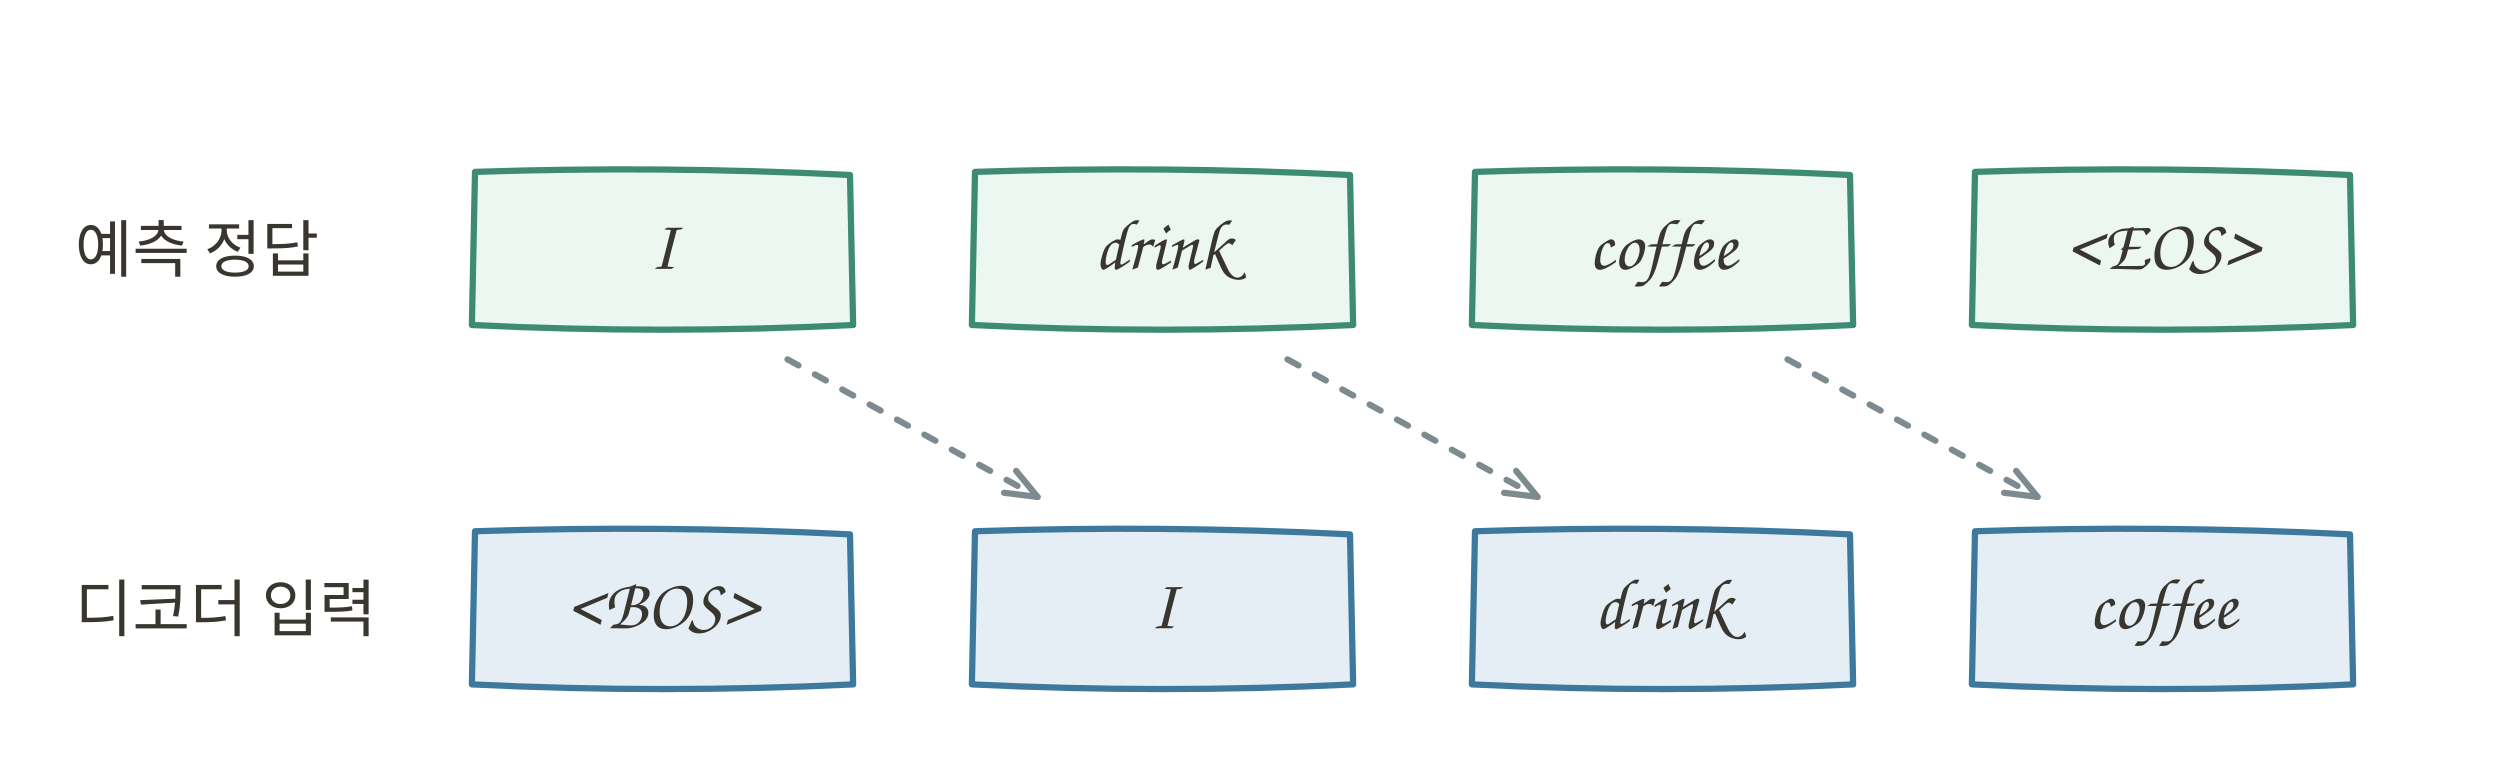
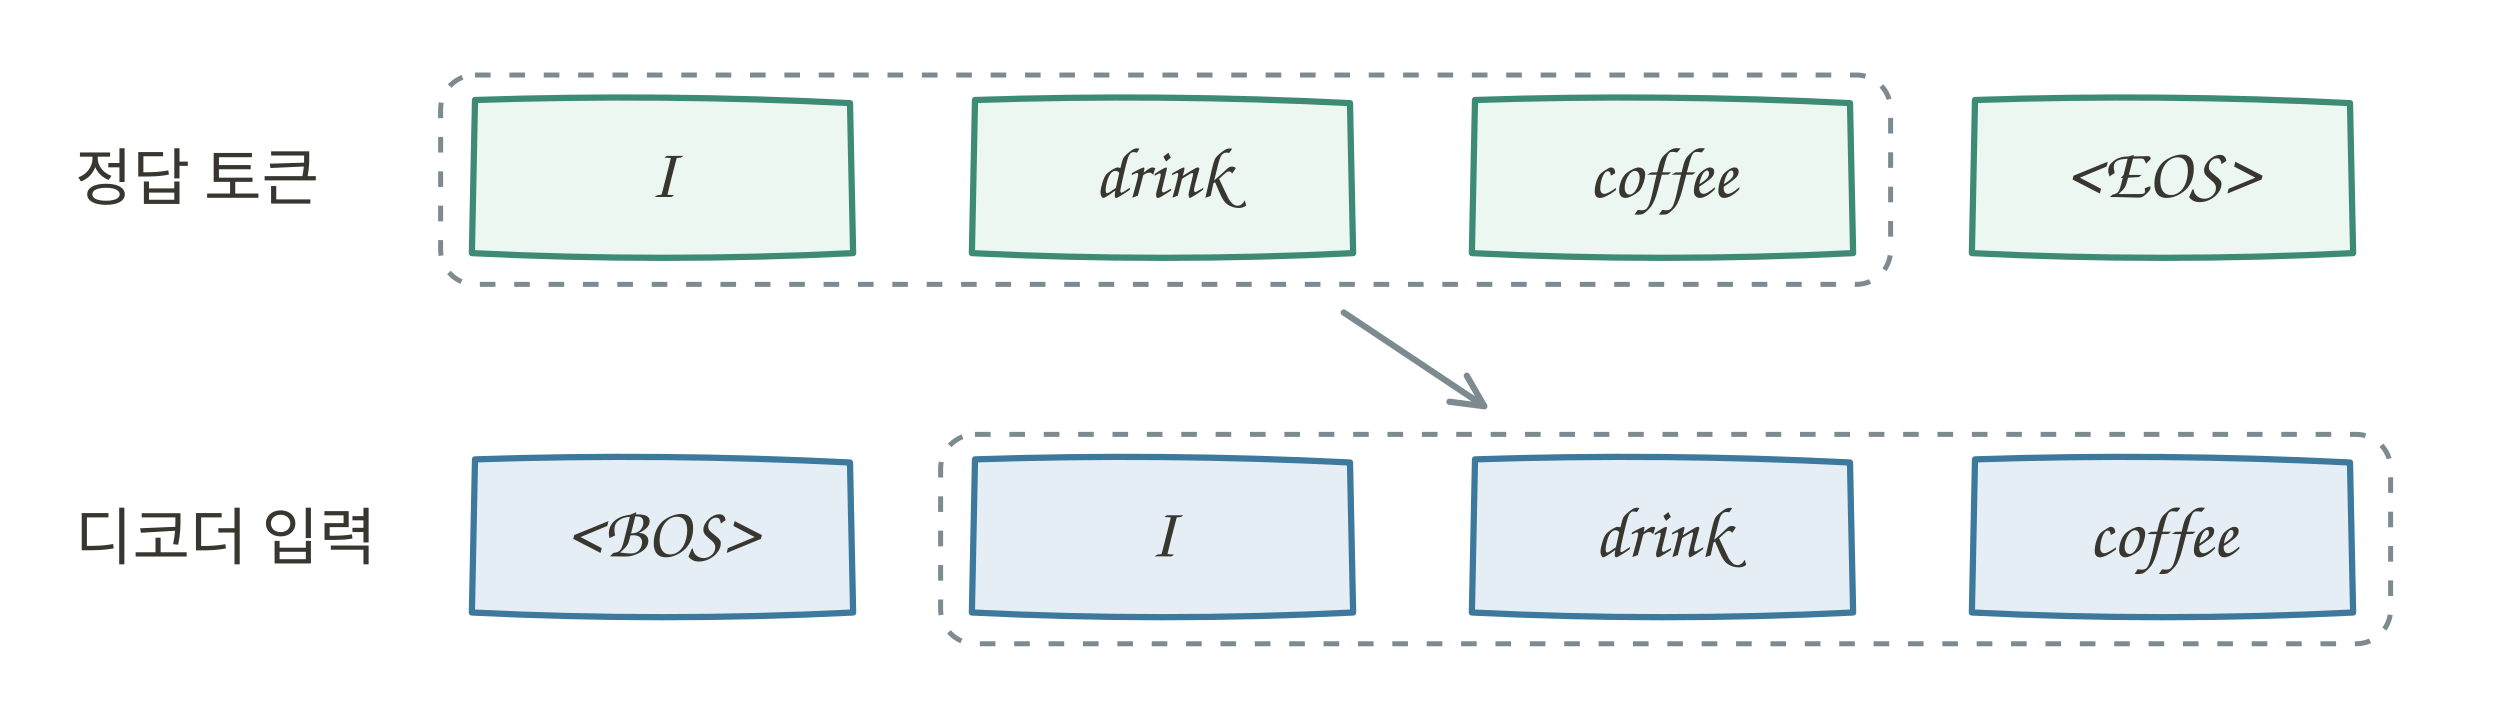
- <svg xmlns="http://www.w3.org/2000/svg" width="800" height="245" viewBox="0 0 800 245" role="img" aria-labelledby="title desc">
+ <svg xmlns="http://www.w3.org/2000/svg" width="800" height="230" viewBox="0 23 800 230" role="img" aria-labelledby="title desc">
  <style>text{fill:#393630;font-family:'Chalkboard SE','Segoe Print','Apple SD Gothic Neo','Noto Sans KR','Malgun Gothic',cursive;font-size:23px}.ink{fill:none;stroke:#7d8a90;stroke-width:2;stroke-linecap:round;stroke-linejoin:round}</style>
-   <text x="24" y="80" dominant-baseline="middle" style="font-size:20px">예측 정답</text>
+   <rect x="141" y="47" width="464" height="67" rx="11" fill="none" stroke="#7d8a90" stroke-width="1.6" stroke-dasharray="5 6" />
+   <rect x="301" y="162" width="464" height="67" rx="11" fill="none" stroke="#7d8a90" stroke-width="1.6" stroke-dasharray="5 6" />
+   <text x="24" y="80" dominant-baseline="middle" style="font-size:20px">정답 토큰</text>
  <text x="24" y="195" dominant-baseline="middle" style="font-size:20px">디코더 입력</text>
  <path d="M152 55 Q212 53 272 56 L273 104 Q212 107 151 104 Z" fill="#edf7f2" stroke="#3d8b75" stroke-width="2" stroke-linejoin="round" />
  <text x="212" y="80" text-anchor="middle" dominant-baseline="middle">I</text>
  <path d="M152 170 Q212 168 272 171 L273 219 Q212 222 151 219 Z" fill="#e5eef5" stroke="#3d789d" stroke-width="2" stroke-linejoin="round" />
  <text x="212" y="195" text-anchor="middle" dominant-baseline="middle">&lt;BOS&gt;</text>
  <path d="M312 55 Q372 53 432 56 L433 104 Q372 107 311 104 Z" fill="#edf7f2" stroke="#3d8b75" stroke-width="2" stroke-linejoin="round" />
  <text x="372" y="80" text-anchor="middle" dominant-baseline="middle">drink</text>
  <path d="M312 170 Q372 168 432 171 L433 219 Q372 222 311 219 Z" fill="#e5eef5" stroke="#3d789d" stroke-width="2" stroke-linejoin="round" />
  <text x="372" y="195" text-anchor="middle" dominant-baseline="middle">I</text>
  <path d="M472 55 Q532 53 592 56 L593 104 Q532 107 471 104 Z" fill="#edf7f2" stroke="#3d8b75" stroke-width="2" stroke-linejoin="round" />
  <text x="532" y="80" text-anchor="middle" dominant-baseline="middle">coffee</text>
  <path d="M472 170 Q532 168 592 171 L593 219 Q532 222 471 219 Z" fill="#e5eef5" stroke="#3d789d" stroke-width="2" stroke-linejoin="round" />
  <text x="532" y="195" text-anchor="middle" dominant-baseline="middle">drink</text>
  <path d="M632 55 Q692 53 752 56 L753 104 Q692 107 631 104 Z" fill="#edf7f2" stroke="#3d8b75" stroke-width="2" stroke-linejoin="round" />
  <text x="692" y="80" text-anchor="middle" dominant-baseline="middle">&lt;EOS&gt;</text>
  <path d="M632 170 Q692 168 752 171 L753 219 Q692 222 631 219 Z" fill="#e5eef5" stroke="#3d789d" stroke-width="2" stroke-linejoin="round" />
  <text x="692" y="195" text-anchor="middle" dominant-baseline="middle">coffee</text>
-   <path class="ink" d="M252 115 L332 159" stroke-dasharray="4 6" />
-   <path class="ink" d="M321.31 157.69 L332 159 L325.17 150.68" />
-   <path class="ink" d="M412 115 L492 159" stroke-dasharray="4 6" />
-   <path class="ink" d="M481.31 157.69 L492 159 L485.17 150.68" />
-   <path class="ink" d="M572 115 L652 159" stroke-dasharray="4 6" />
-   <path class="ink" d="M641.31 157.69 L652 159 L645.17 150.68" />
+   <path class="ink" d="M430 123 L475 153 M463.82 151.56 L475 153 L469.37 143.24" />
</svg>
